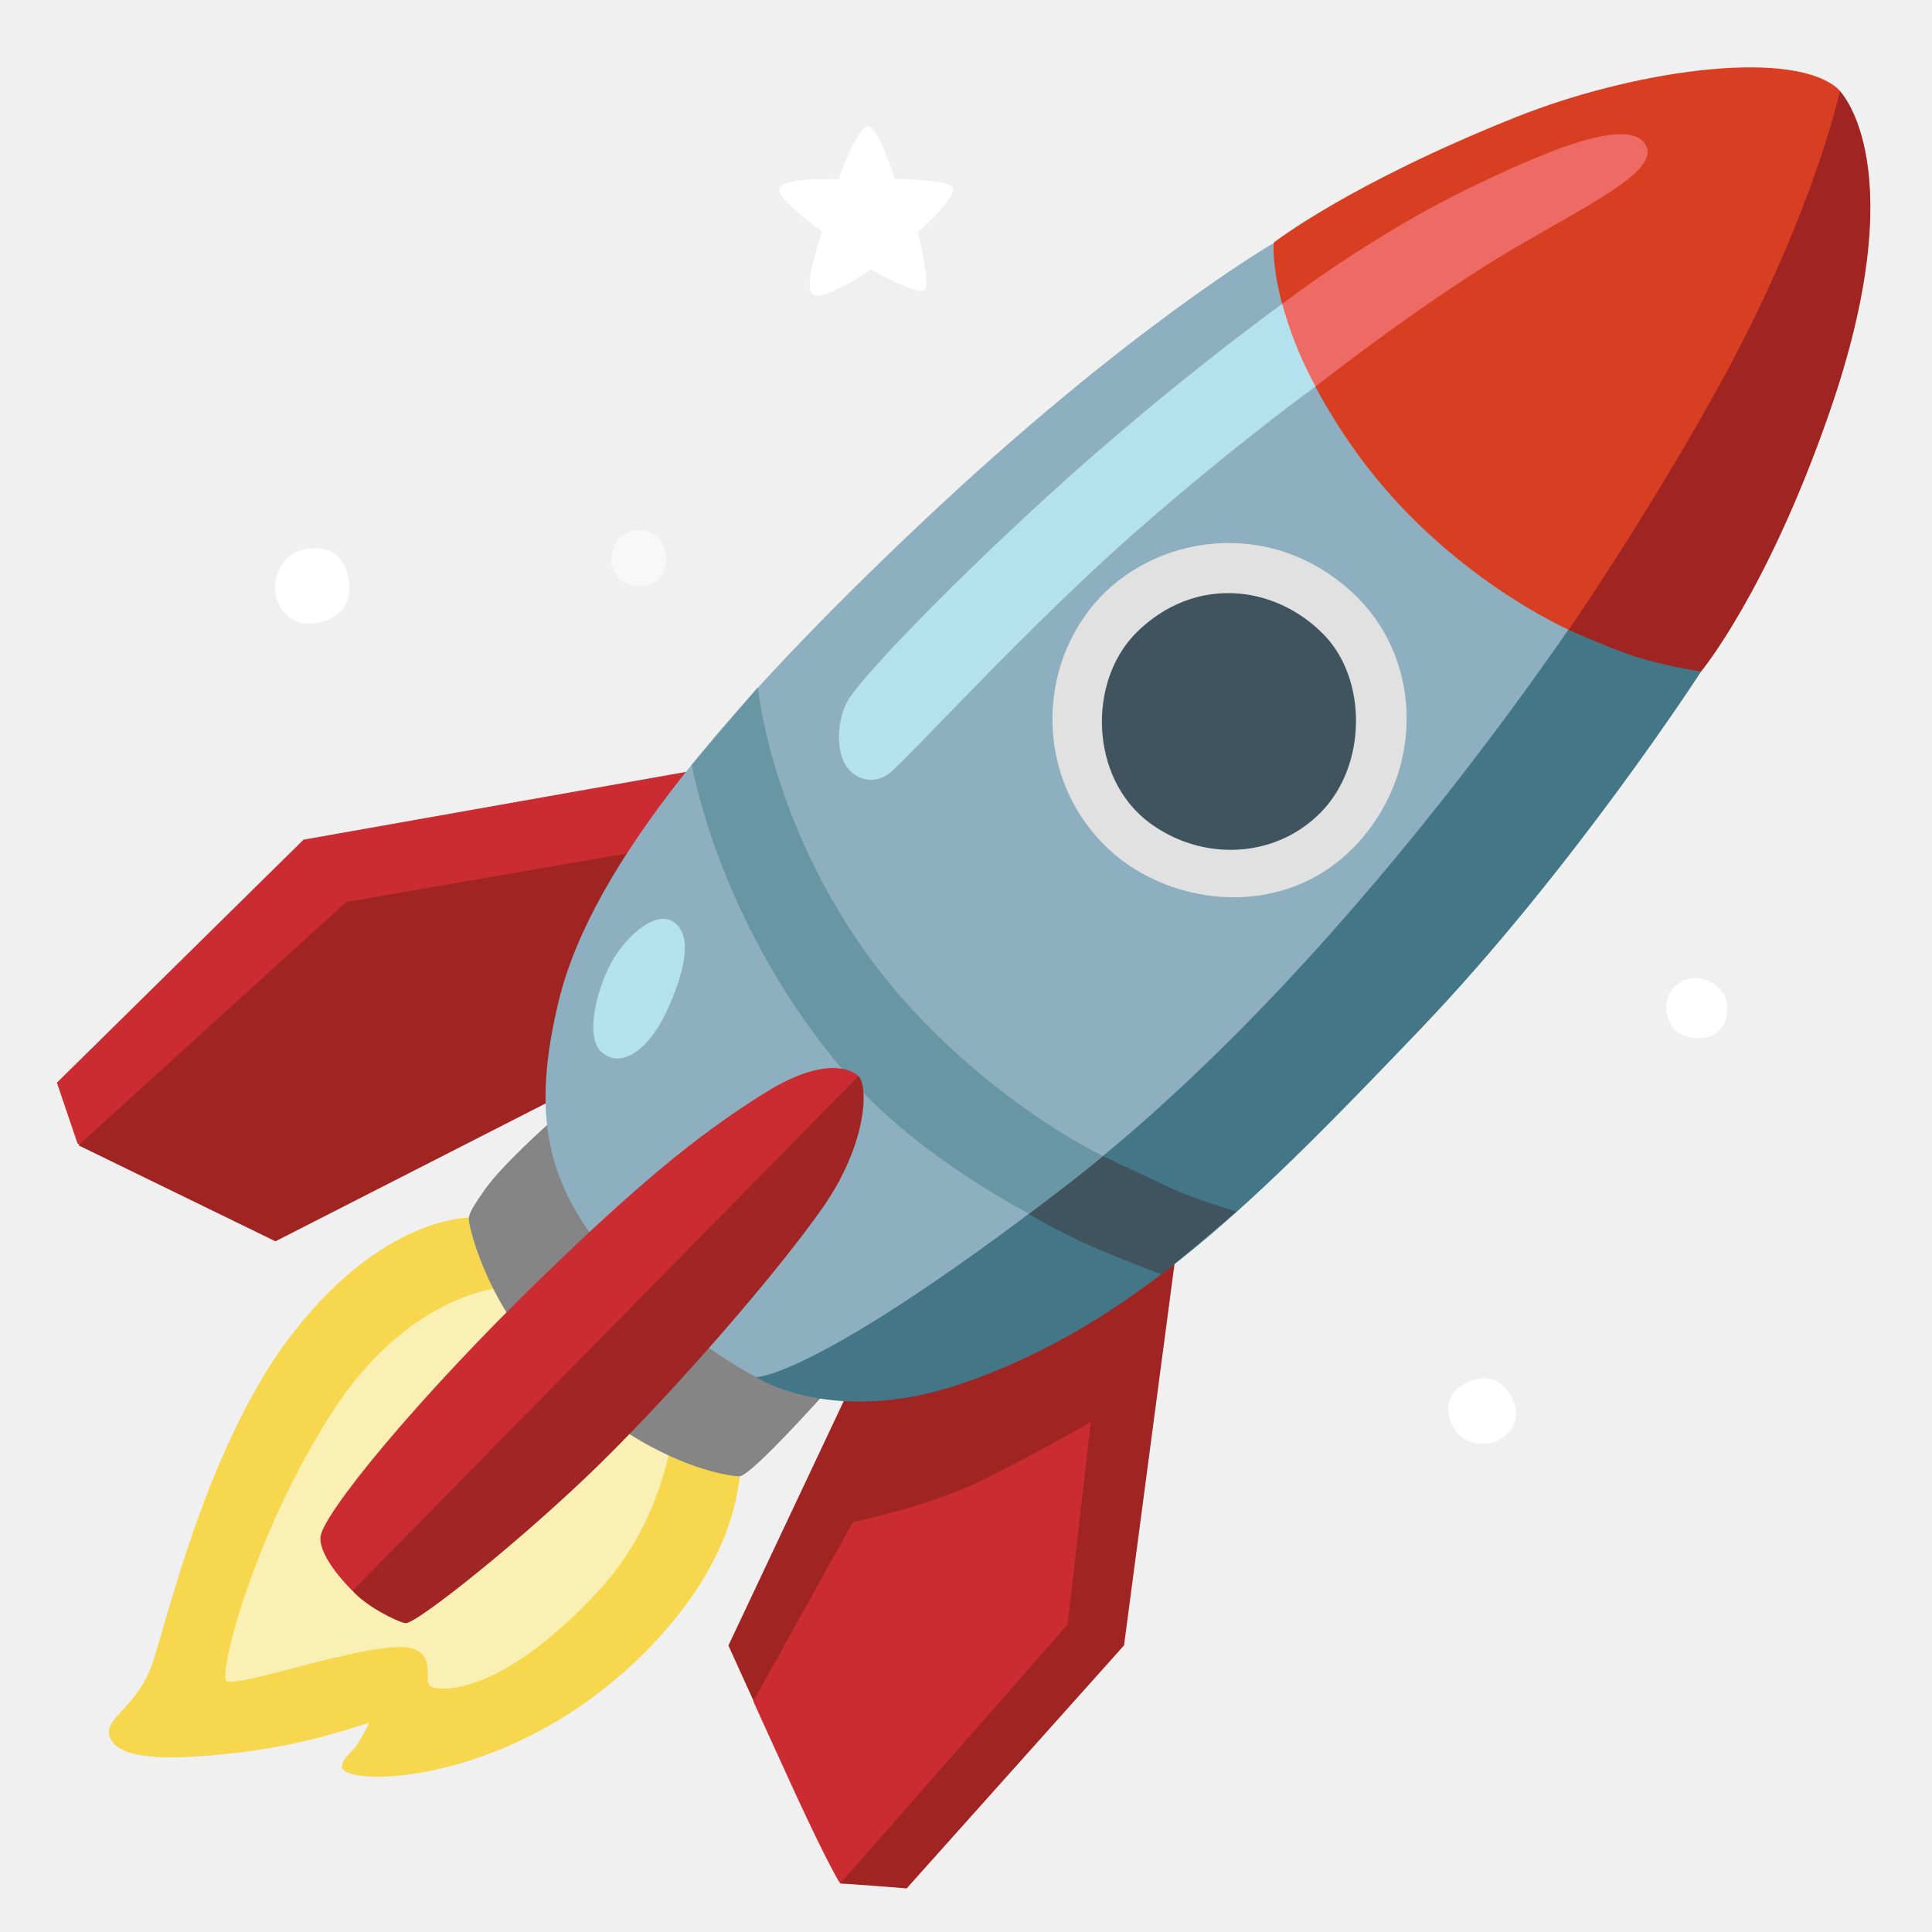
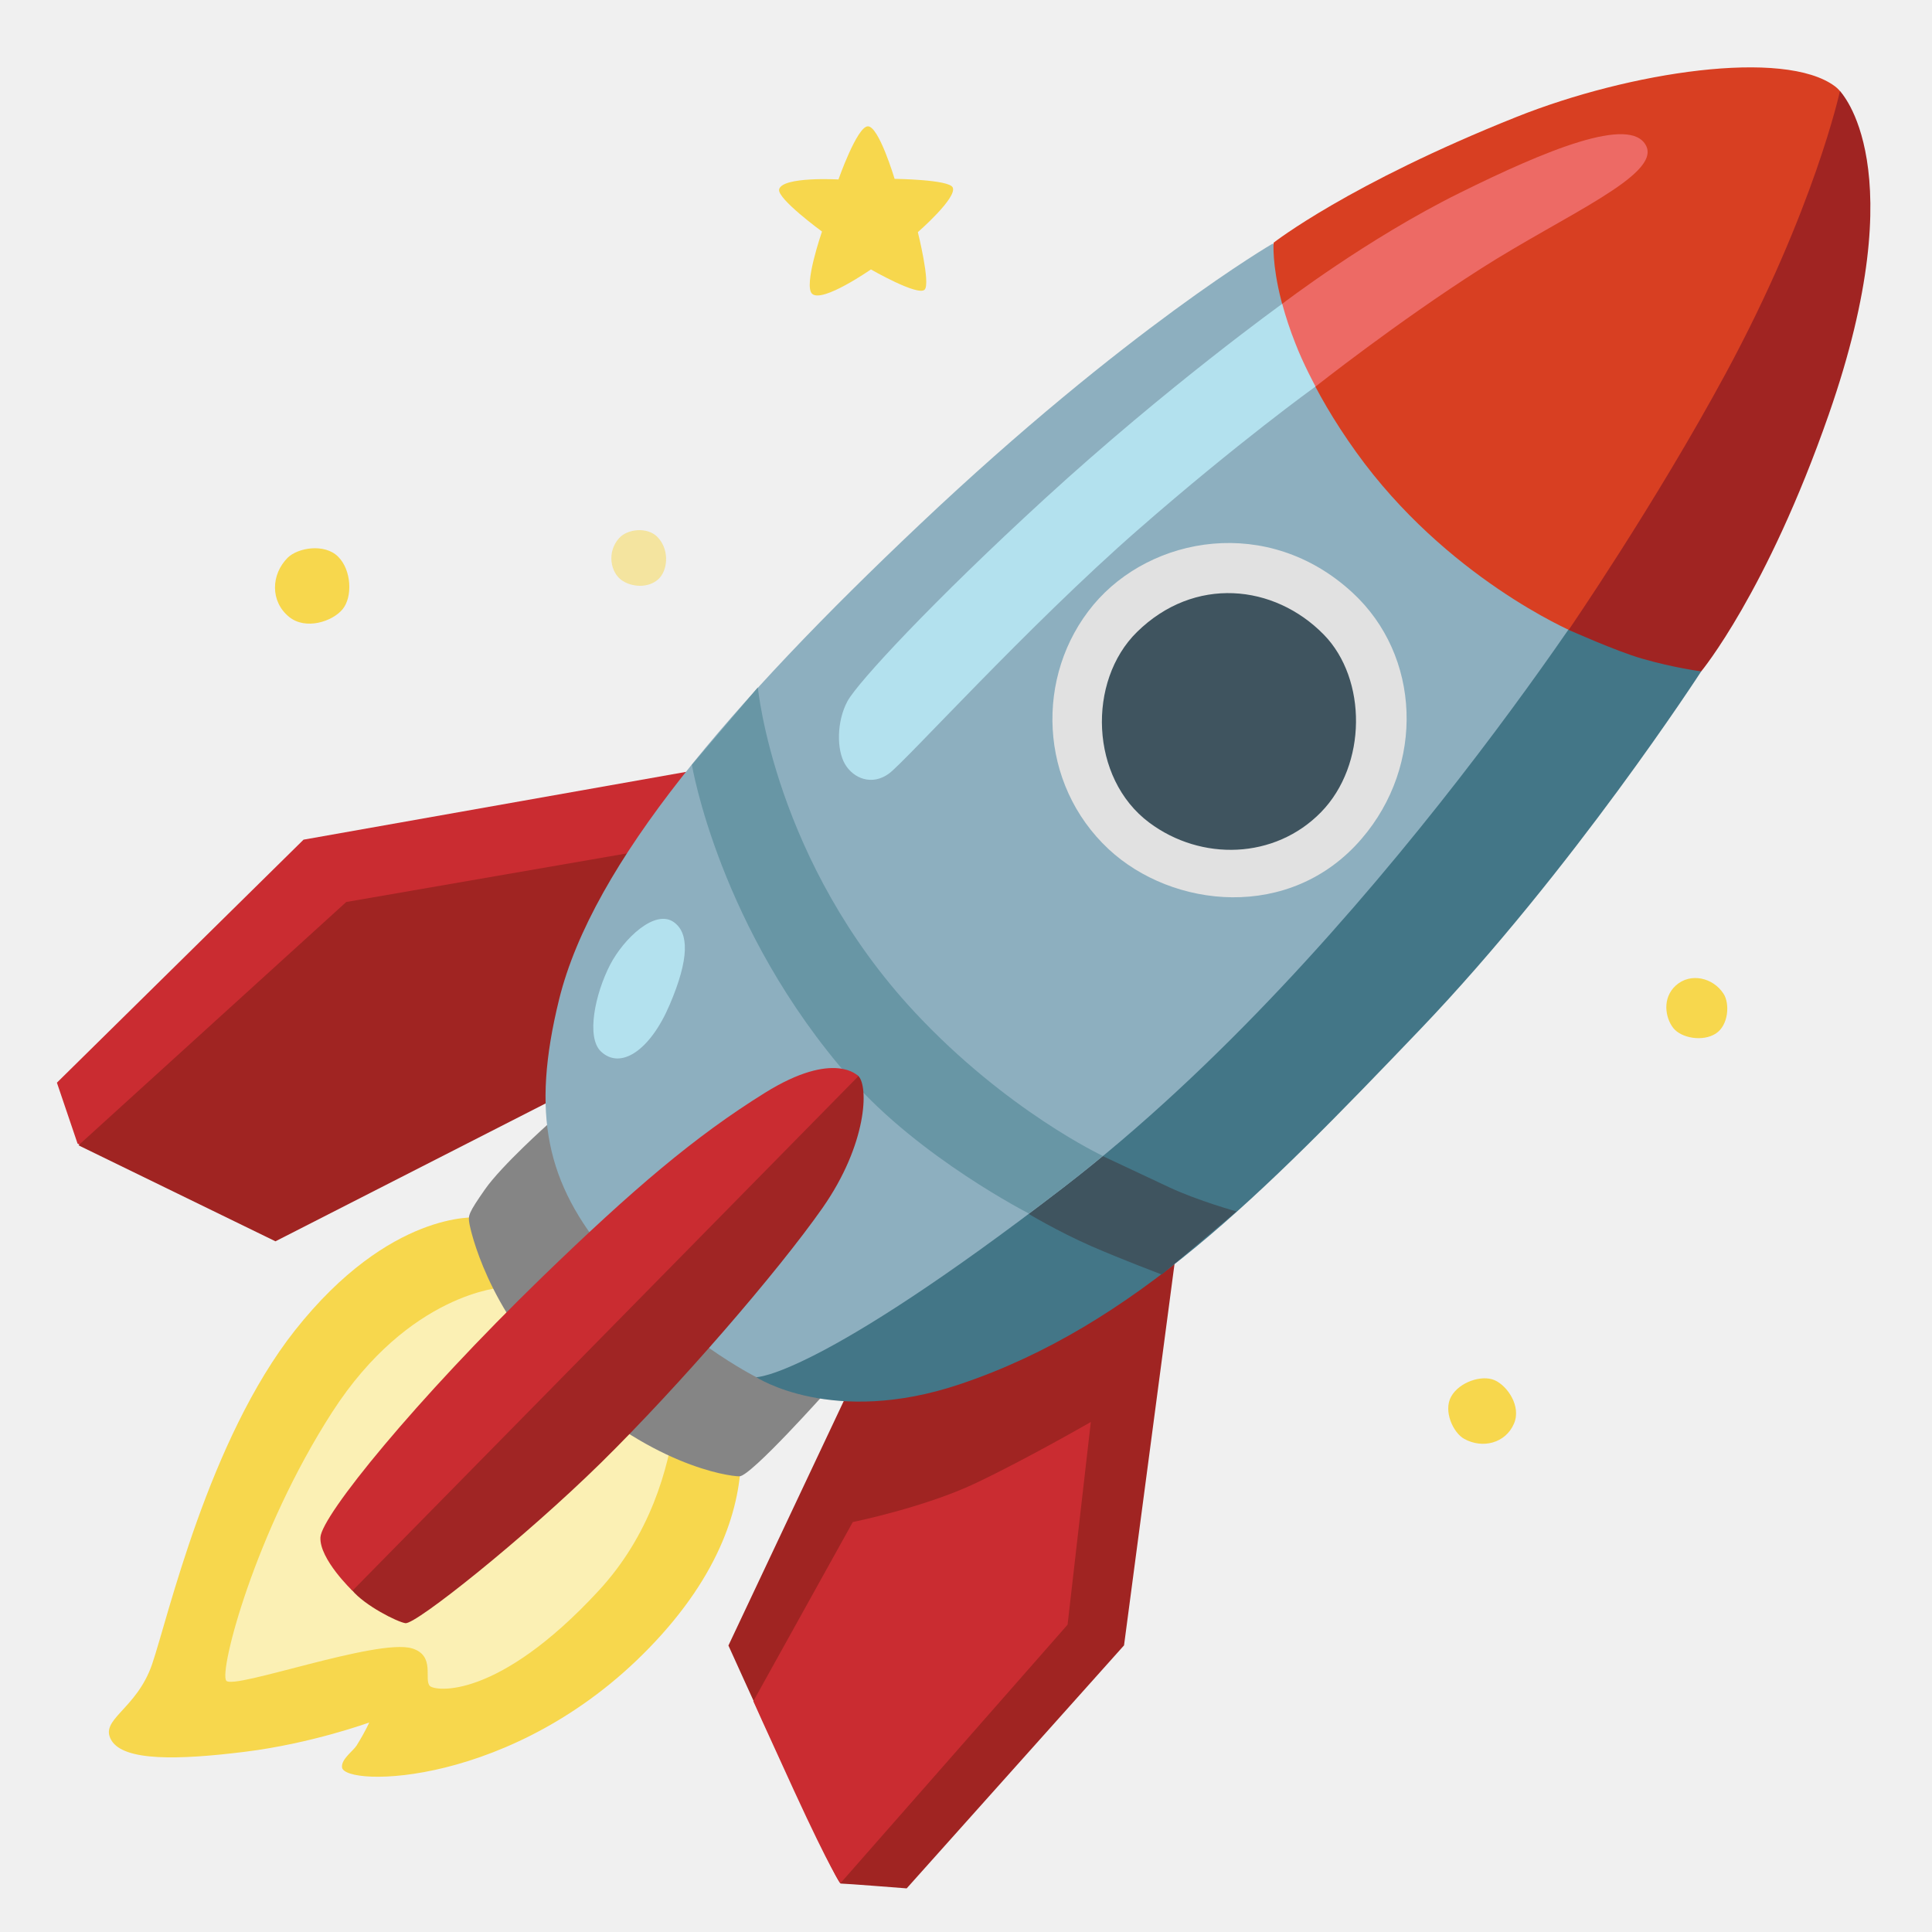
- <svg xmlns="http://www.w3.org/2000/svg" xml:space="preserve" viewBox="0 0 128 128">
-   <path fill="#ca2c31" d="m3.77 71.73 16.34-16.1 27.82-4.93-2.75 14.56L7.57 76.82l-2.43-1.05z" />
-   <path fill="#a02422" d="M22.94 59.76 5.2 75.88l13.05 6.36 19.81-10.11v-4.77l4.05-10.92zm41.98 28.39-8.57 3.72-8.09 17.15s7.12 15.77 7.44 15.77 4.37.32 4.37.32l14.4-16.1 3.64-27.5z" />
-   <path fill="#ca2c31" d="M56.5 100.84s4.77-.97 8.17-2.59 7.6-4.04 7.6-4.04l-1.54 13.43-15.05 17.13s-.59-.73-3.09-6.17c-1.99-4.34-2.68-5.89-2.68-5.89z" />
-   <path fill="#f7d74d" d="M31.58 80.66s-5.74-.48-12.03 7.47c-5.74 7.26-8.43 19.08-9.47 22.12s-3.53 3.66-2.7 5.05 4.42 1.31 8.85.76 8.23-1.94 8.23-1.94-.19.48-.83 1.52c-.23.37-1.03.9-.97 1.45.14 1.31 11.36 1.34 20.32-7.88 9.68-9.95 4.98-18.11 4.98-18.11z" />
-   <path fill="#fbf0b4" d="M33.31 85.29s-6.19.33-11.31 8.28-7.5 17.16-7.01 17.78c.48.62 10.02-2.83 12.31-2.14 1.57.48.76 2.07 1.18 2.49.35.35 4.49.94 11.19-6.32 6.71-7.26 5.12-17.46 5.12-17.46z" />
-   <path fill="#858585" d="M36.35 74.44s-3.11 2.77-4.22 4.36-1.11 1.73-1.04 2.21 1.22 5.75 6.01 10.37c5.88 5.67 11.13 6.43 11.89 6.43s5.81-5.67 5.81-5.67z" />
-   <path fill="#437687" d="M50.1 91.24s5.04 3.31 13.49.47c11.55-3.88 20.02-12.56 30.51-23.52 10.12-10.58 18.61-23.71 18.61-23.71l-5.95-19.93z" />
-   <path fill="#3f545f" d="m67.99 80.33 1.39-4.32 3.48.49s2.65 1.25 4.6 2.16 4.46 1.6 4.46 1.6l-4.95 4.18s-2.7-1.02-4.67-1.88c-2.22-.97-4.31-2.23-4.31-2.23" />
-   <path fill="#8dafbf" d="M84.32 16.14s-9.62 5.58-23.41 18.63c-12.43 11.76-21.64 22.4-23.87 31.45-1.86 7.58-.87 12.18 3.36 17.15 4.47 5.26 9.71 7.87 9.71 7.87s3.94.06 20.38-12.59C91 62.86 107.43 36.42 107.43 36.42z" />
+ <svg xmlns="http://www.w3.org/2000/svg" width="1em" height="1em" viewBox="0 0 128 128">
+   <path d="M0 0h128v128H0z" fill="none" />
+   <path fill="#ca2c31" d="m3.77 71.73l16.34-16.1l27.82-4.93l-2.75 14.56L7.57 76.82l-2.43-1.05z" />
+   <path fill="#a02422" d="M22.94 59.76L5.2 75.88l13.05 6.36l19.81-10.11v-4.77l4.05-10.92zm41.98 28.39l-8.57 3.72l-8.09 17.15s7.12 15.77 7.44 15.77s4.37.32 4.37.32l14.4-16.1l3.64-27.5z" />
+   <path fill="#ca2c31" d="M56.5 100.84s4.77-.97 8.17-2.59s7.6-4.04 7.6-4.04l-1.54 13.43l-15.05 17.13s-.59-.73-3.09-6.17c-1.99-4.34-2.68-5.89-2.68-5.89z" />
+   <path fill="#f7d74d" d="M31.58 80.66s-5.74-.48-12.03 7.47c-5.74 7.26-8.43 19.08-9.47 22.12s-3.53 3.66-2.7 5.05s4.42 1.31 8.85.76s8.23-1.94 8.23-1.94s-.19.48-.83 1.52c-.23.37-1.03.9-.97 1.45c.14 1.31 11.36 1.34 20.32-7.88c9.68-9.95 4.98-18.11 4.98-18.11z" />
+   <path fill="#fbf0b4" d="M33.31 85.29s-6.19.33-11.31 8.28s-7.5 17.16-7.01 17.78c.48.62 10.02-2.83 12.31-2.14c1.57.48.76 2.07 1.18 2.49c.35.35 4.49.94 11.19-6.32c6.71-7.26 5.12-17.46 5.12-17.46z" />
+   <path fill="#858585" d="M36.35 74.44s-3.11 2.77-4.22 4.36s-1.11 1.73-1.04 2.21s1.22 5.75 6.01 10.37c5.88 5.67 11.13 6.43 11.89 6.43s5.81-5.67 5.81-5.67z" />
+   <path fill="#437687" d="M50.1 91.24s5.04 3.31 13.49.47c11.55-3.88 20.02-12.56 30.51-23.52c10.12-10.58 18.61-23.71 18.61-23.71l-5.95-19.93z" />
+   <path fill="#3f545f" d="m67.99 80.33l1.39-4.32l3.48.49s2.65 1.25 4.6 2.16s4.46 1.6 4.46 1.6l-4.95 4.18s-2.7-1.02-4.67-1.88c-2.22-.97-4.31-2.23-4.31-2.23" />
+   <path fill="#8dafbf" d="M84.32 16.14s-9.62 5.58-23.41 18.63c-12.43 11.76-21.64 22.4-23.87 31.45c-1.86 7.58-.87 12.18 3.36 17.15c4.47 5.26 9.71 7.87 9.71 7.87s3.94.06 20.38-12.59C91 62.86 107.43 36.42 107.43 36.42z" />
  <path fill="#d83f22" d="M104.18 41.84s-8.37-3.57-14.34-11.9c-5.93-8.27-5.46-13.86-5.46-13.86s4.96-3.89 16.11-8.34c7.5-2.99 17.71-4.52 21.07-2.03s-2.3 14.98-2.3 14.98l-10.31 19.96z" />
  <path fill="#6896a5" d="M68.17 80.4s-7.23-3.69-11.83-8.94c-8.7-9.91-10.5-20.79-10.5-20.79l4.37-5.13S51.3 57.1 60.63 67.09c6.08 6.51 12.43 9.49 12.43 9.49s-1.27 1.07-2.63 2.11c-.87.67-2.26 1.71-2.26 1.71" />
  <path fill="#a02422" d="M112.71 44.48s4.34-5.23 8.45-17.02c5.74-16.44.74-21.42.74-21.42s-1.69 7.82-7.56 18.69c-4.71 8.71-10.41 17-10.41 17s3.14 1.41 4.84 1.9c2.14.62 3.94.85 3.94.85" />
-   <path fill="#b3e1ee" d="M39.81 69.66c1.3 1.24 3.27-.06 4.56-3.1 1.3-3.04 1.28-4.74.28-5.46-1.24-.9-3.32 1.07-4.23 2.82-1 1.94-1.59 4.8-.61 5.74m45.14-49.53s-7.61 5.47-15.73 12.91c-7.45 6.83-12.39 12.17-13.07 13.41-.72 1.33-.73 3.21-.17 4.17s1.8 1.46 2.93.62c1.13-.85 9.18-9.75 16.45-16.11 6.65-5.82 11.78-9.51 11.78-9.51s2.08-3.68 1.74-4.52c-.34-.85-3.93-.97-3.93-.97" />
-   <path fill="#ed6a65" d="M84.95 20.13s5.62-4.31 11.74-7.34c5.69-2.82 11.35-5.17 12.37-3.13.97 1.94-5.37 4.58-10.95 8.14s-10.95 7.81-10.95 7.81-.82-1.5-1.35-2.89a24 24 0 0 1-.86-2.59" />
-   <path fill="#e1e1e1" d="M89.59 39.25c-5.57-5.13-13.32-3.75-17.14.81-3.92 4.7-3.63 11.88 1 16.2 4.21 3.92 12.04 4.81 16.76-.69 4.2-4.88 3.94-12.13-.62-16.32" />
-   <path fill="#3f545f" d="M75.33 41.87c-3.31 3.25-3.13 9.69.81 12.63 3.44 2.57 8.32 2.44 11.38-.69s3.06-8.82.19-11.76c-3.3-3.37-8.59-3.9-12.38-.18" />
-   <path fill="#a02524" d="M50 76.89s6.19-6.28 6.87-5.6.59 4.49-2.37 8.73C51.53 84.26 45 91.81 39.83 96.9c-5.1 5.01-12.29 10.74-12.97 10.64-.53-.08-2.68-1.15-3.54-2.19-.84-1.03 1.67-5.9 2.68-7.51 1.02-1.61 24-20.95 24-20.95" />
-   <path fill="#ca2c31" d="M21.23 101.85c-.08 1.44 2.12 3.54 2.12 3.54L56.87 71.3s-1.57-1.77-6.19 1.1c-4.66 2.9-8.74 6.38-14.76 12.21-8.39 8.14-14.61 15.8-14.69 17.24" />
-   <path fill="#fff" d="M19.06 36.95c-1.11 1.11-1.16 2.89.08 3.91 1.1.91 2.89.32 3.56-.5s.59-2.6-.3-3.48c-.89-.89-2.66-.6-3.34.07" />
-   <path fill="#fff" d="M41.02 35.65c-.84.93-.57 2.31.21 2.82s1.95.46 2.52-.24c.51-.63.57-1.89-.21-2.67-.68-.67-1.98-.51-2.52.09" opacity=".5" />
-   <path fill="#fff" d="M55.55 11.89s1.22-3.48 1.94-3.52c.73-.04 1.78 3.48 1.78 3.48s3.61.04 3.85.57c.31.68-2.31 2.96-2.31 2.96s.85 3.4.45 3.81c-.45.45-3.56-1.34-3.56-1.34s-3.2 2.23-3.89 1.62c-.6-.53.65-4.13.65-4.13s-3-2.19-2.84-2.8c.23-.86 3.93-.65 3.93-.65m41.46 83.44c1.21.67 2.73.29 3.29-1 .51-1.15-.43-2.52-1.28-2.89s-2.34.12-2.88 1.09c-.53.96.14 2.4.87 2.8m17.18-29.49c-.69-1.07-2.18-1.42-3.15-.56-.94.84-.71 2.16-.18 2.83s1.95.92 2.81.37.94-2 .52-2.64" />
+   <path fill="#b3e1ee" d="M39.81 69.66c1.3 1.24 3.27-.06 4.56-3.1c1.3-3.04 1.28-4.74.28-5.46c-1.24-.9-3.32 1.07-4.23 2.82c-1 1.94-1.59 4.8-.61 5.74m45.14-49.53s-7.61 5.47-15.73 12.91c-7.45 6.83-12.39 12.17-13.07 13.41c-.72 1.33-.73 3.21-.17 4.17s1.8 1.46 2.93.62c1.13-.85 9.18-9.75 16.45-16.11c6.65-5.82 11.78-9.51 11.78-9.51s2.08-3.68 1.74-4.52c-.34-.85-3.93-.97-3.93-.97" />
+   <path fill="#ed6a65" d="M84.95 20.13s5.62-4.31 11.74-7.34c5.69-2.82 11.35-5.17 12.37-3.13c.97 1.94-5.37 4.58-10.95 8.14s-10.95 7.81-10.95 7.81s-.82-1.5-1.35-2.89a24 24 0 0 1-.86-2.59" />
+   <path fill="#e1e1e1" d="M89.59 39.25c-5.57-5.13-13.32-3.75-17.14.81c-3.92 4.7-3.63 11.88 1 16.2c4.21 3.92 12.04 4.81 16.76-.69c4.2-4.88 3.94-12.13-.62-16.32" />
+   <path fill="#3f545f" d="M75.33 41.87c-3.31 3.25-3.13 9.69.81 12.63c3.44 2.57 8.32 2.44 11.38-.69s3.06-8.82.19-11.76c-3.3-3.37-8.59-3.9-12.38-.18" />
+   <path fill="#a02524" d="M50 76.89s6.19-6.28 6.87-5.6s.59 4.49-2.37 8.73C51.53 84.26 45 91.81 39.83 96.9c-5.1 5.01-12.29 10.74-12.97 10.64c-.53-.08-2.68-1.15-3.54-2.19c-.84-1.03 1.67-5.9 2.68-7.51c1.02-1.61 24-20.95 24-20.95" />
+   <path fill="#ca2c31" d="M21.23 101.85c-.08 1.44 2.12 3.54 2.12 3.54L56.87 71.3s-1.57-1.77-6.19 1.1c-4.66 2.9-8.74 6.38-14.76 12.21c-8.39 8.14-14.61 15.8-14.69 17.24" />
+   <path fill="#f7d74d" d="M19.06 36.95c-1.11 1.11-1.16 2.89.08 3.91c1.1.91 2.89.32 3.56-.5s.59-2.6-.3-3.48c-.89-.89-2.66-.6-3.34.07" />
+   <path fill="#f7d74d" d="M41.02 35.65c-.84.93-.57 2.31.21 2.82s1.95.46 2.52-.24c.51-.63.57-1.89-.21-2.67c-.68-.67-1.98-.51-2.52.09" opacity="0.5" />
+   <path fill="#f7d74d" d="M55.55 11.89s1.22-3.48 1.94-3.52c.73-.04 1.78 3.48 1.78 3.48s3.61.04 3.85.57c.31.68-2.31 2.96-2.31 2.96s.85 3.4.45 3.81c-.45.45-3.56-1.34-3.56-1.34s-3.2 2.23-3.89 1.62c-.6-.53.65-4.13.65-4.13s-3-2.19-2.84-2.8c.23-.86 3.93-.65 3.93-.65m41.46 83.44c1.21.67 2.73.29 3.29-1c.51-1.15-.43-2.52-1.28-2.89s-2.34.12-2.88 1.09c-.53.96.14 2.4.87 2.8m17.18-29.49c-.69-1.07-2.18-1.42-3.15-.56c-.94.84-.71 2.16-.18 2.83s1.95.92 2.81.37s.94-2 .52-2.64" />
</svg>
